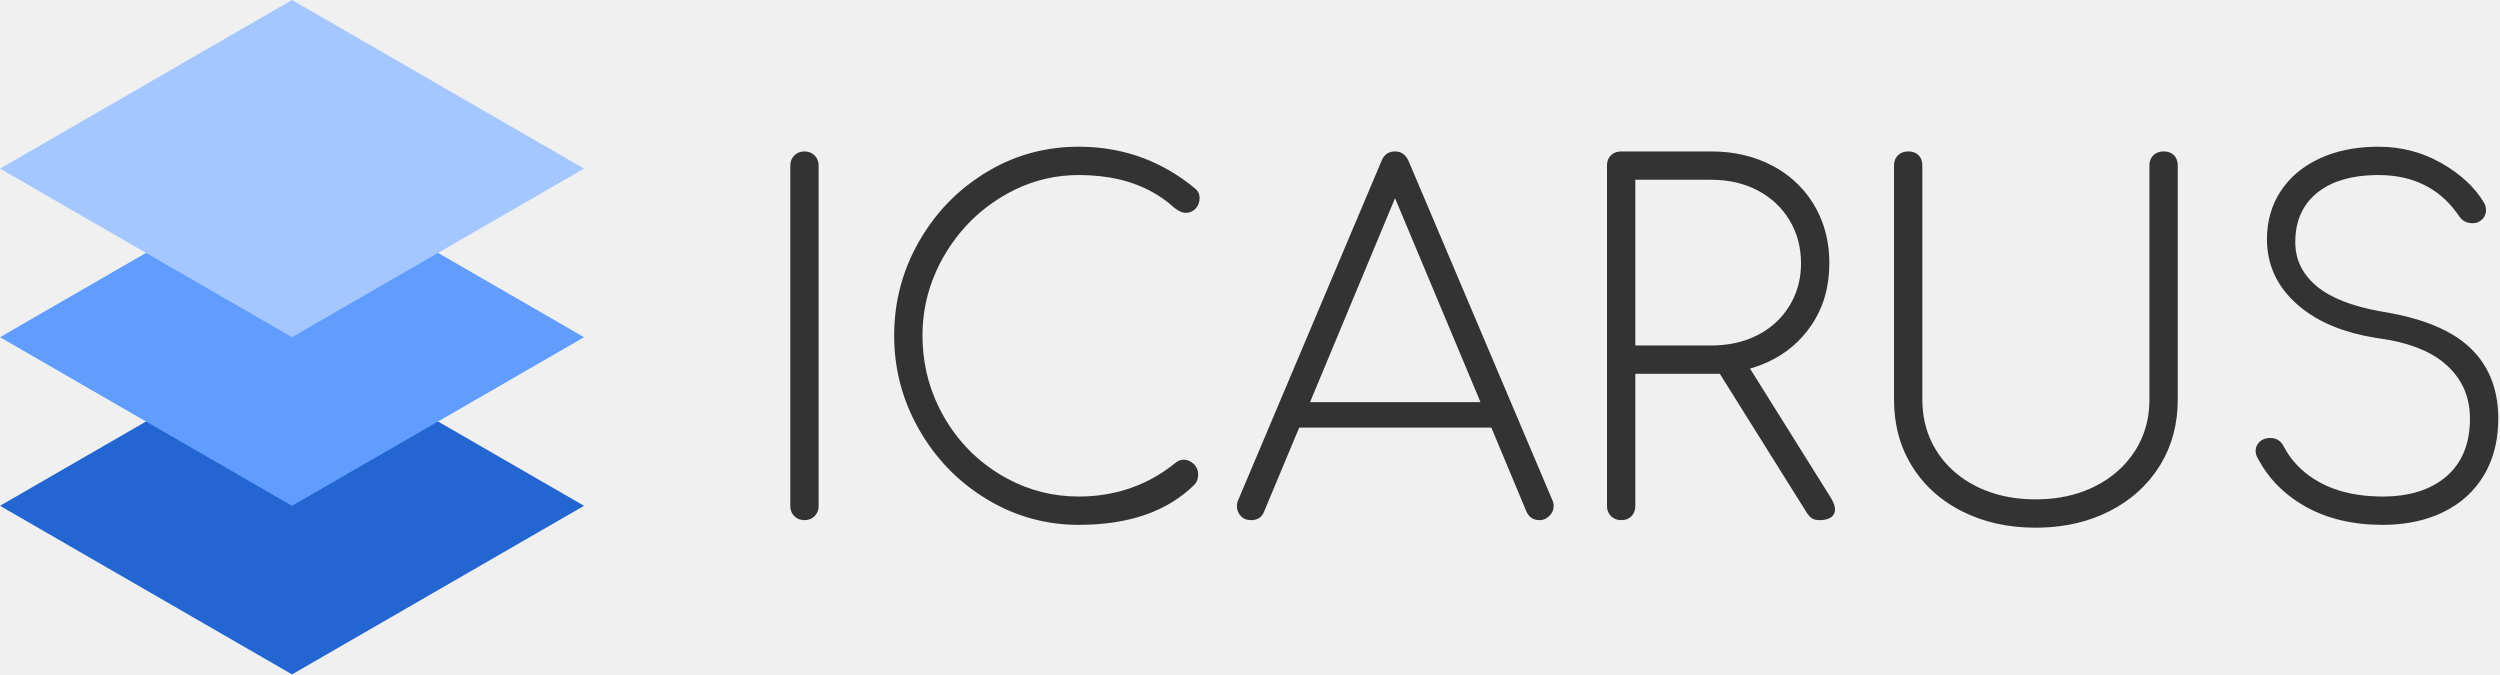
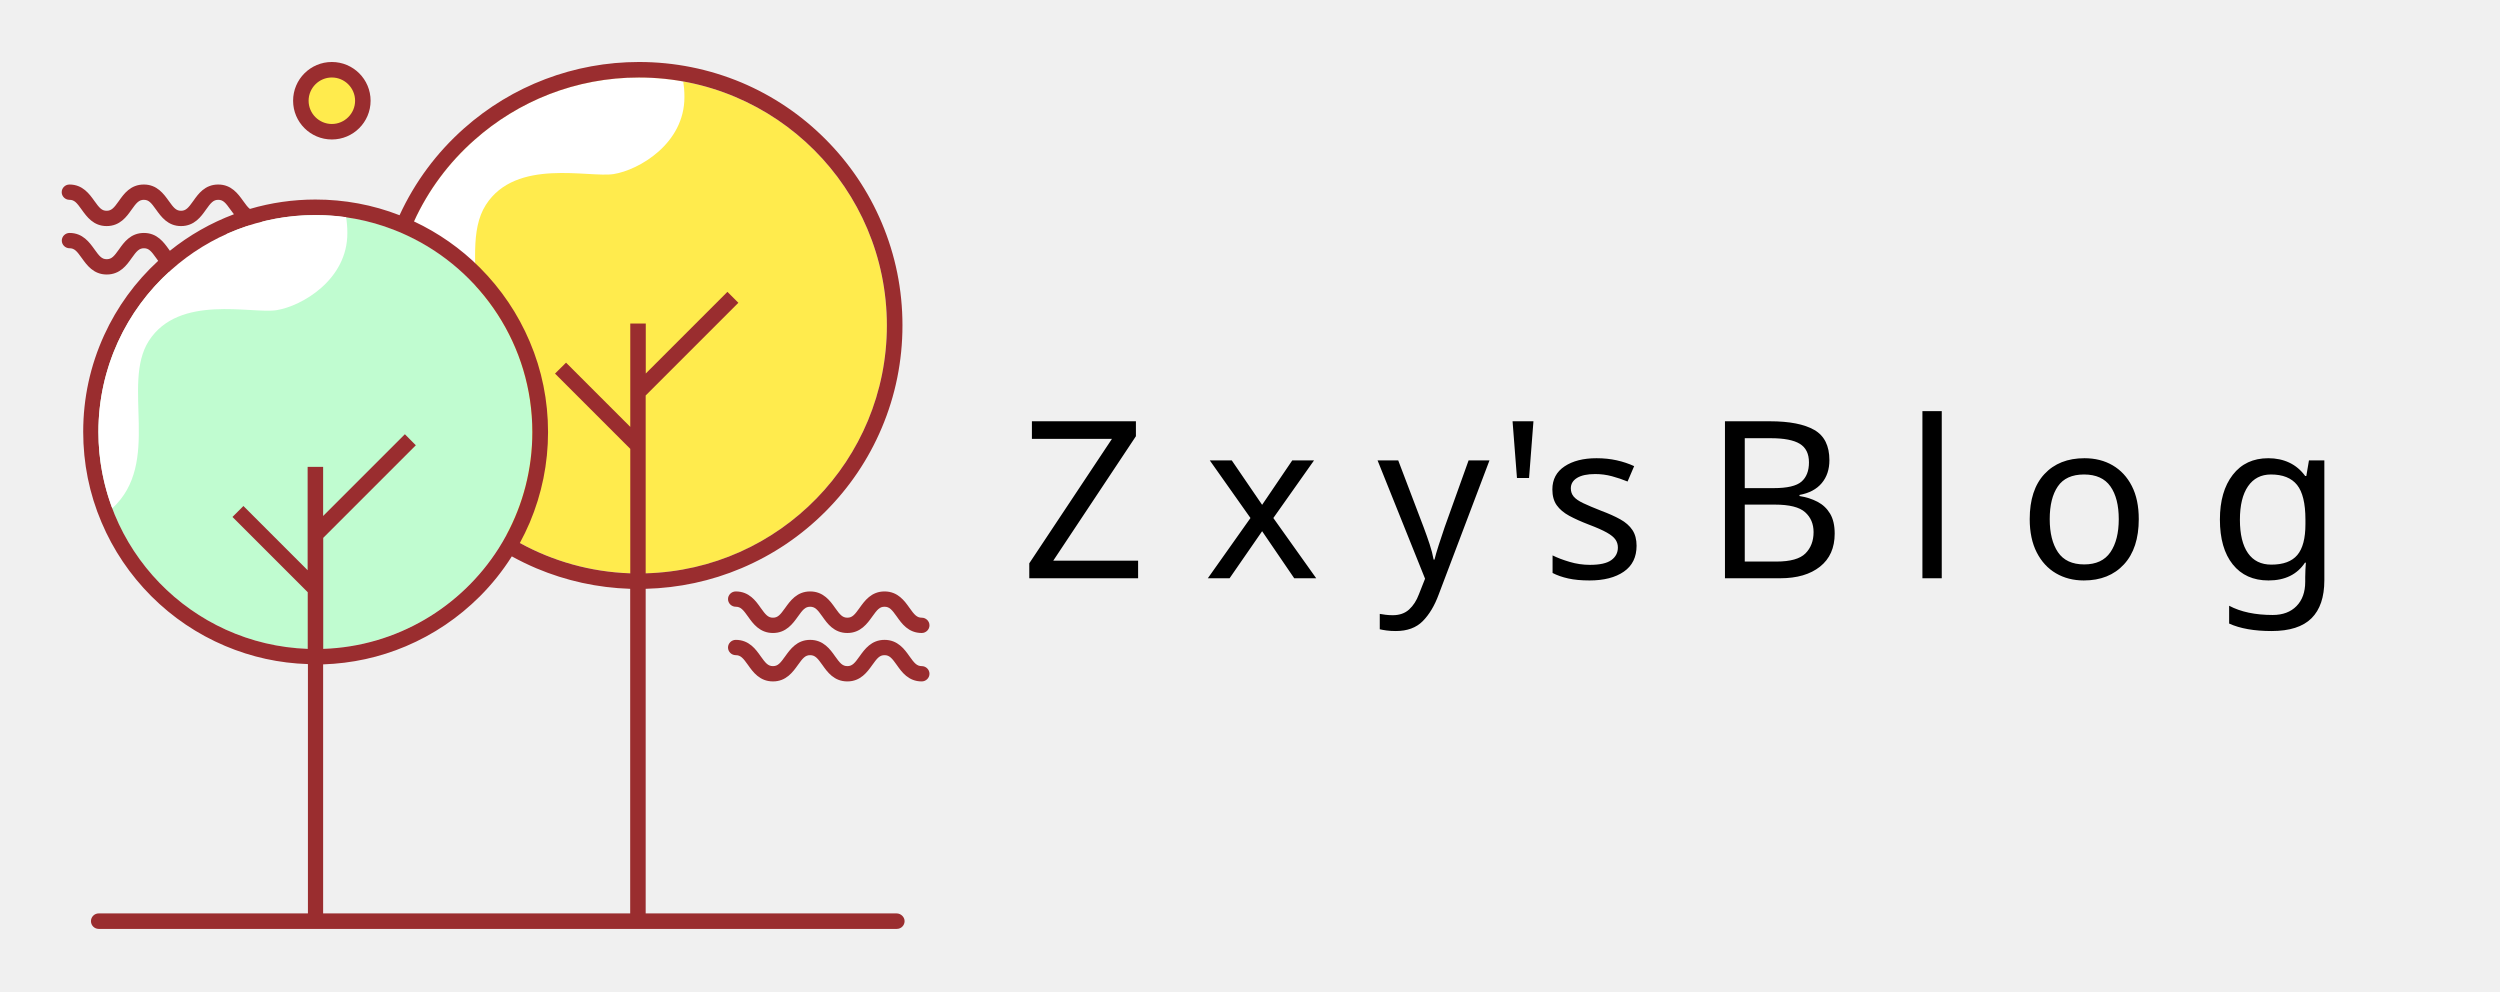
- <svg xmlns="http://www.w3.org/2000/svg" version="1.1" width="949" height="256" viewbox="0 0 949 256">
-   <path fill="#2366d1" d="M110.851 128L221.703 192L110.851 256L0 192Z" />
-   <path fill="#609dff" d="M110.851 64L221.703 128L110.851 192L0 128Z" />
-   <path fill="#a4c7ff" d="M110.851 0L221.703 64L110.851 128L0 64Z" />
-   <g transform="translate(300, 55.695), scale(0.7)" fill="#333">
-     <path d="M 613.888 10.24 L 613.888 137.216 A 60.705 60.705 0 0 0 613.954 140.055 Q 614.553 152.847 620.602 163.316 A 50.135 50.135 0 0 0 621.696 165.12 A 51.598 51.598 0 0 0 624.562 169.185 Q 631.357 177.897 641.762 183.449 A 63.11 63.11 0 0 0 643.456 184.32 A 61.649 61.649 0 0 0 648.369 186.492 Q 659.467 190.833 672.846 191.198 A 90.809 90.809 0 0 0 675.328 191.232 A 90.563 90.563 0 0 0 678.104 191.19 Q 692.78 190.74 704.7 185.489 A 61.259 61.259 0 0 0 707.2 184.32 Q 721.152 177.408 729.088 165.12 A 49.502 49.502 0 0 0 731.322 161.299 Q 736.63 151.203 736.997 139.036 A 60.335 60.335 0 0 0 737.024 137.216 L 737.024 10.24 A 10.857 10.857 0 0 1 737.062 9.315 Q 737.313 6.384 739.2 4.608 A 7.256 7.256 0 0 1 741.925 2.981 Q 743.196 2.56 744.704 2.56 Q 746.956 2.56 748.602 3.369 A 6.472 6.472 0 0 1 750.336 4.608 Q 752.167 6.439 752.361 9.499 A 11.729 11.729 0 0 1 752.384 10.24 L 752.384 137.216 Q 752.384 156.807 743.135 172.194 A 64.077 64.077 0 0 1 742.528 173.184 Q 732.672 188.928 715.136 197.76 Q 698.912 205.931 678.635 206.543 A 109.71 109.71 0 0 1 675.328 206.592 Q 653.056 206.592 635.52 197.76 A 77.835 77.835 0 0 1 632.828 196.338 Q 618.963 188.661 610.337 176.346 A 65.778 65.778 0 0 1 608.256 173.184 Q 598.528 157.44 598.528 137.216 L 598.528 10.24 A 10.857 10.857 0 0 1 598.566 9.315 Q 598.817 6.384 600.704 4.608 A 7.256 7.256 0 0 1 603.429 2.981 Q 604.7 2.56 606.208 2.56 Q 608.46 2.56 610.106 3.369 A 6.472 6.472 0 0 1 611.84 4.608 Q 613.671 6.439 613.865 9.499 A 11.729 11.729 0 0 1 613.888 10.24 Z M 895.488 8.96 A 69.507 69.507 0 0 0 894.88 8.615 Q 879.509 0 861.184 0 A 100.005 100.005 0 0 0 858.79 0.028 Q 842.342 0.422 829.568 6.272 A 61.75 61.75 0 0 0 828.078 6.979 Q 815.456 13.172 808.32 23.936 Q 800.768 35.328 800.768 50.176 Q 800.768 69.697 815.175 83.659 A 59.222 59.222 0 0 0 817.024 85.376 A 60.63 60.63 0 0 0 819.68 87.606 Q 834.727 99.526 859.059 103.529 A 133.91 133.91 0 0 0 861.696 103.936 Q 884.116 107.004 896.419 116.925 A 41.61 41.61 0 0 1 898.432 118.656 A 43.592 43.592 0 0 1 899.28 119.455 Q 910.848 130.653 910.848 147.456 Q 910.848 167.68 898.176 178.688 A 39.281 39.281 0 0 1 893.72 182.034 Q 882.522 189.266 865.531 189.672 A 85.481 85.481 0 0 1 863.488 189.696 A 102.18 102.18 0 0 1 861.3 189.673 Q 845.567 189.336 833.654 184.112 A 55.097 55.097 0 0 1 830.592 182.656 A 56.619 56.619 0 0 1 829.066 181.842 Q 818.274 175.871 811.94 166.114 A 47.528 47.528 0 0 1 809.984 162.816 A 12.115 12.115 0 0 0 809.808 162.46 Q 807.734 158.428 803.571 158.002 A 9.942 9.942 0 0 0 802.56 157.952 A 12.194 12.194 0 0 0 802.217 157.957 Q 798.871 158.051 796.8 160 A 7.449 7.449 0 0 0 796.119 160.731 Q 794.934 162.191 794.688 164.094 A 8.003 8.003 0 0 0 794.624 165.12 A 6.218 6.218 0 0 0 794.708 166.137 Q 794.803 166.708 795.004 167.28 A 7.895 7.895 0 0 0 795.392 168.192 A 65.044 65.044 0 0 0 796.099 169.546 Q 804.091 184.419 819.055 193.615 A 74.4 74.4 0 0 0 821.76 195.2 Q 839.424 205.056 863.488 205.056 Q 879.548 205.056 892.299 199.951 A 62.036 62.036 0 0 0 896.384 198.144 Q 910.592 191.232 918.4 178.176 A 51.186 51.186 0 0 0 920.533 174.225 Q 926.208 162.515 926.208 147.456 A 72.811 72.811 0 0 0 926.178 145.354 Q 925.592 125.061 913.589 111.755 A 49.8 49.8 0 0 0 911.36 109.44 Q 896.512 94.976 864.256 89.6 A 157.882 157.882 0 0 1 862.446 89.288 Q 839.242 85.142 827.904 75.776 A 41.218 41.218 0 0 1 826.977 74.987 Q 816.128 65.472 816.128 51.712 A 49.293 49.293 0 0 1 816.128 51.578 Q 816.175 34.522 828.032 24.96 A 35.234 35.234 0 0 1 828.891 24.289 Q 840.118 15.794 859.213 15.381 A 91.194 91.194 0 0 1 861.184 15.36 A 73.044 73.044 0 0 1 862.037 15.365 Q 888.747 15.677 903.514 35.593 A 59.37 59.37 0 0 1 904.96 37.632 Q 907.22 41.022 911.076 41.419 A 10.261 10.261 0 0 0 912.128 41.472 A 14.543 14.543 0 0 0 912.743 41.459 Q 914.336 41.392 915.2 40.96 A 10.655 10.655 0 0 0 915.336 40.891 Q 916.348 40.366 917.135 39.681 A 7.607 7.607 0 0 0 918.4 38.272 Q 919.197 37.122 919.442 35.787 A 6.761 6.761 0 0 0 919.552 34.56 Q 919.552 32.256 918.528 30.464 Q 911.104 17.92 895.488 8.96 Z M 160.311 0.068 A 110.648 110.648 0 0 0 156.416 0 Q 131.565 0 110.402 11.483 A 99.343 99.343 0 0 0 106.112 13.952 A 109.009 109.009 0 0 0 104.543 14.926 Q 84.677 27.489 72.14 47.479 A 111.393 111.393 0 0 0 69.76 51.456 Q 56.32 75.008 56.32 102.4 Q 56.32 127.331 67.56 149.187 A 107.592 107.592 0 0 0 69.888 153.472 Q 83.456 177.152 106.496 191.104 A 103.444 103.444 0 0 0 108.082 192.045 Q 130.459 205.056 156.416 205.056 Q 197.376 205.056 219.392 183.04 Q 220.918 181.296 221.145 178.624 A 11.364 11.364 0 0 0 221.184 177.664 Q 221.184 174.906 219.514 172.852 A 8.614 8.614 0 0 0 218.752 172.032 A 10.501 10.501 0 0 0 218.638 171.925 Q 216.248 169.728 213.248 169.728 A 6.244 6.244 0 0 0 211.549 169.961 Q 210.906 170.141 210.291 170.463 A 7.508 7.508 0 0 0 209.408 171.008 Q 186.624 189.696 156.416 189.696 Q 135.765 189.696 117.743 180.022 A 87.237 87.237 0 0 1 114.048 177.92 Q 94.464 166.144 83.072 146.048 Q 72.704 127.758 71.772 106.604 A 95.549 95.549 0 0 1 71.68 102.4 Q 71.68 79.616 83.2 59.52 A 97.348 97.348 0 0 1 83.35 59.26 Q 94.847 39.346 114.304 27.392 A 88.056 88.056 0 0 1 117.155 25.713 Q 133.663 16.406 152.218 15.466 A 82.911 82.911 0 0 1 156.416 15.36 A 117.212 117.212 0 0 1 156.817 15.361 Q 180.184 15.441 196.829 24.848 A 63.01 63.01 0 0 1 207.872 32.768 A 23.034 23.034 0 0 0 208.339 33.158 Q 211.641 35.84 214.272 35.84 A 9.974 9.974 0 0 0 214.911 35.82 Q 217.343 35.664 219.009 34.296 A 6.873 6.873 0 0 0 219.904 33.408 A 9.994 9.994 0 0 0 220.133 33.126 Q 221.952 30.799 221.952 27.904 A 8.988 8.988 0 0 0 221.929 27.259 Q 221.724 24.398 219.648 22.784 A 110.881 110.881 0 0 0 219.543 22.697 Q 193.686 1.244 160.311 0.068 Z M 551.168 198.4 L 504.064 123.136 L 499.456 123.136 L 458.24 123.136 L 458.24 194.816 Q 458.24 198.144 456.192 200.32 Q 454.232 202.403 450.865 202.492 A 11.487 11.487 0 0 1 450.56 202.496 Q 447.452 202.496 445.349 200.598 A 7.871 7.871 0 0 1 445.056 200.32 A 7.525 7.525 0 0 1 444.182 199.275 Q 442.889 197.403 442.88 194.85 A 10.179 10.179 0 0 1 442.88 194.816 L 442.88 10.24 A 10.857 10.857 0 0 1 442.918 9.315 Q 443.169 6.384 445.056 4.608 A 7.256 7.256 0 0 1 447.781 2.981 Q 449.052 2.56 450.56 2.56 L 499.456 2.56 Q 517.888 2.56 532.48 10.24 Q 545.954 17.332 553.971 29.662 A 58.968 58.968 0 0 1 555.264 31.744 A 56.737 56.737 0 0 1 560.414 43.13 Q 563.456 52.468 563.456 63.232 Q 563.456 82.2 553.946 96.465 A 56.692 56.692 0 0 1 551.808 99.456 A 58.849 58.849 0 0 1 549.212 102.618 Q 538.621 114.637 522.253 119.779 A 72.195 72.195 0 0 1 520.448 120.32 L 564.48 190.72 Q 566.528 194.304 566.528 196.608 A 6.599 6.599 0 0 1 566.478 197.436 Q 566.253 199.208 565.035 200.395 A 5.625 5.625 0 0 1 564.352 200.96 A 6.473 6.473 0 0 1 563.547 201.443 Q 561.472 202.496 558.08 202.496 Q 555.751 202.496 554.27 201.649 A 4.911 4.911 0 0 1 553.984 201.472 Q 552.654 200.585 551.515 198.93 A 14.447 14.447 0 0 1 551.168 198.4 Z M 399.104 197.632 L 380.16 152.32 L 275.968 152.32 L 257.024 197.632 Q 255.324 202.248 250.396 202.483 A 11.297 11.297 0 0 1 249.856 202.496 A 10.258 10.258 0 0 1 248.931 202.455 Q 246.143 202.203 244.4 200.383 A 6.997 6.997 0 0 1 244.224 200.192 A 8.678 8.678 0 0 1 243.477 199.224 Q 242.176 197.264 242.176 194.816 A 7.805 7.805 0 0 1 242.282 193.521 A 7.181 7.181 0 0 1 242.944 191.488 L 320.512 7.936 A 12.196 12.196 0 0 1 320.852 7.129 Q 322.805 2.936 327.14 2.591 A 10.038 10.038 0 0 1 327.936 2.56 A 9.004 9.004 0 0 1 328.947 2.615 Q 333.29 3.106 335.36 7.936 L 413.184 191.488 Q 413.952 193.024 413.952 194.816 A 7.64 7.64 0 0 1 413.846 196.101 Q 413.457 198.383 411.648 200.192 A 9.044 9.044 0 0 1 410.871 200.886 Q 409.083 202.303 406.879 202.473 A 7.908 7.908 0 0 1 406.272 202.496 A 9.93 9.93 0 0 1 405.339 202.453 Q 400.96 202.04 399.104 197.632 Z M 15.36 10.24 L 15.36 194.816 Q 15.36 197.924 13.462 200.027 A 7.871 7.871 0 0 1 13.184 200.32 A 7.525 7.525 0 0 1 12.139 201.194 Q 10.267 202.487 7.714 202.496 A 10.179 10.179 0 0 1 7.68 202.496 Q 4.572 202.496 2.469 200.598 A 7.871 7.871 0 0 1 2.176 200.32 A 7.525 7.525 0 0 1 1.302 199.275 Q 0.009 197.403 0 194.85 A 10.179 10.179 0 0 1 0 194.816 L 0 10.24 Q 0 7.132 1.898 5.029 A 7.871 7.871 0 0 1 2.176 4.736 A 7.525 7.525 0 0 1 3.221 3.862 Q 5.093 2.569 7.646 2.56 A 10.179 10.179 0 0 1 7.68 2.56 Q 10.788 2.56 12.891 4.458 A 7.871 7.871 0 0 1 13.184 4.736 A 7.525 7.525 0 0 1 14.058 5.781 Q 15.351 7.653 15.36 10.206 A 10.179 10.179 0 0 1 15.36 10.24 Z M 281.856 138.496 L 374.272 138.496 L 327.936 27.904 L 281.856 138.496 Z M 458.24 107.776 L 499.456 107.776 Q 510.418 107.776 519.519 104.362 A 48.175 48.175 0 0 0 524.544 102.144 A 47.471 47.471 0 0 0 527.059 100.761 Q 534.75 96.219 539.878 89.183 A 43.678 43.678 0 0 0 541.824 86.272 Q 547.436 77.109 548.027 65.896 A 50.673 50.673 0 0 0 548.096 63.232 Q 548.096 50.176 541.824 39.808 Q 535.552 29.44 524.544 23.68 Q 513.536 17.92 499.456 17.92 L 458.24 17.92 L 458.24 107.776 Z" vector-effect="non-scaling-stroke" />
+ <svg xmlns="http://www.w3.org/2000/svg" width="2581" height="1024" class="icon">
+   <defs>
+     <style type="text/css" />
+   </defs>
+   <g>
+     <rect fill="none" id="canvas_background" height="1026" width="2583" y="-1" x="-1" />
+   </g>
+   <g>
+     <path id="svg_1" fill="#9A2D2F" d="m951.6,703.5c-13.8,0 -20.7,-9.8 -25.7,-16.9c-5.1,-7.2 -7.7,-10.2 -12.7,-10.2s-7.5,2.9 -12.7,10.2c-5.1,7.1 -12,16.9 -25.7,16.9c-13.8,0 -20.7,-9.8 -25.7,-16.9c-5.1,-7.2 -7.7,-10.2 -12.7,-10.2s-7.5,2.9 -12.7,10.2c-5.1,7.1 -12,16.9 -25.7,16.9s-20.7,-9.8 -25.7,-16.9c-5.1,-7.2 -7.7,-10.2 -12.7,-10.2c-4.4,0 -8,-3.6 -8,-7.9s3.6,-7.9 8,-7.9c13.8,0 20.7,9.8 25.7,16.9c5.1,7.2 7.7,10.2 12.7,10.2s7.5,-2.9 12.7,-10.2c5.1,-7.1 12,-16.9 25.7,-16.9s20.7,9.8 25.7,16.9c5.1,7.2 7.7,10.2 12.7,10.2c5,0 7.5,-2.9 12.7,-10.2c5.1,-7.1 12,-16.9 25.7,-16.9s20.7,9.8 25.7,16.9c5.1,7.2 7.7,10.2 12.7,10.2c4.4,0 8,3.6 8,7.9s-3.6,7.9 -8,7.9zm0,-50c-13.8,0 -20.7,-9.8 -25.7,-16.9c-5.1,-7.2 -7.7,-10.2 -12.7,-10.2s-7.5,2.9 -12.7,10.2c-5.1,7.1 -12,16.9 -25.7,16.9c-13.8,0 -20.7,-9.8 -25.7,-16.9c-5.1,-7.2 -7.7,-10.2 -12.7,-10.2s-7.5,2.9 -12.7,10.2c-5.1,7.1 -12,16.9 -25.7,16.9s-20.7,-9.8 -25.7,-16.9c-5.1,-7.2 -7.7,-10.2 -12.7,-10.2c-4.4,0 -8,-3.6 -8,-7.9s3.6,-7.9 8,-7.9c13.8,0 20.7,9.8 25.7,16.9c5.1,7.2 7.7,10.2 12.7,10.2s7.5,-2.9 12.7,-10.2c5.1,-7.1 12,-16.9 25.7,-16.9s20.7,9.8 25.7,16.9c5.1,7.2 7.7,10.2 12.7,10.2c5,0 7.5,-2.9 12.7,-10.2c5.1,-7.1 12,-16.9 25.7,-16.9s20.7,9.8 25.7,16.9c5.1,7.2 7.7,10.2 12.7,10.2c4.4,0 8,3.6 8,7.9s-3.6,7.9 -8,7.9z" />
+     <path id="svg_2" fill="#FFEB4D" d="m342.6,104m-32,0a32,32 0 1 0 64,0a32,32 0 1 0 -64,0z" />
+     <path id="svg_3" fill="#9A2D2F" d="m342.6,144c-22.1,0 -40,-17.9 -40,-40s17.9,-40 40,-40s40,17.9 40,40s-17.9,40 -40,40zm0,-64c-13.2,0 -24,10.8 -24,24s10.8,24 24,24s24,-10.8 24,-24s-10.8,-24 -24,-24z" />
+     <path id="svg_4" fill="#FFEB4D" d="m915.6,336c0,141.4 -114.6,256 -256,256s-256,-114.6 -256,-256c0,-76.2 33.3,-144.6 86.1,-191.5c45.2,-40.1 104.7,-64.5 169.9,-64.5c141.4,0 256,114.6 256,256z" />
+     <path id="svg_5" fill="#FFFFFF" d="m433.6,403.1c96,-40.7 35,-139.9 68,-191.6c31.1,-48.7 106.3,-27.7 132,-31.8s73.2,-31.2 73,-79.7c0,-6 -0.5,-11.3 -1.2,-15.9c-14.8,-2.7 -30.1,-4.1 -45.8,-4.1c-65.2,0 -124.7,24.4 -169.9,64.5c-52.8,46.9 -86.1,115.3 -86.1,191.5c0,15.4 1.4,30.4 4,45.1c7.4,17.3 16,26.3 26,22z" />
+     <path id="svg_6" fill="#C0FCD0" d="m549.6,446c0,123.7 -100.3,224 -224,224s-224,-100.3 -224,-224c0,-66.6 29,-126.4 75.2,-167.4c39.6,-35.2 91.7,-56.6 148.8,-56.6c123.7,0 224,100.3 224,224z" />
+     <path id="svg_7" fill="#9A2D2F" d="m925.6,943l-259,0l0,-335.1c34.2,-0.9 67.5,-8 98.9,-21.3c32.4,-13.7 61.5,-33.3 86.5,-58.3s44.6,-54.1 58.3,-86.5c14.2,-33.5 21.4,-69.2 21.4,-105.9s-7.2,-72.3 -21.4,-105.9c-13.7,-32.4 -33.3,-61.5 -58.3,-86.5s-54.1,-44.6 -86.5,-58.3c-33.5,-14 -69.2,-21.2 -105.9,-21.2c-66.6,0 -130.7,24.3 -180.5,68.5c-28.4,25.2 -50.8,55.4 -66.6,89.7c-27.7,-10.8 -56.9,-16.2 -86.9,-16.2c-23.1,0 -45.9,3.3 -67.6,9.7c-2.1,-1.6 -4.2,-4.3 -7,-8.3c-5.1,-7.1 -12,-16.9 -25.7,-16.9c-13.8,0 -20.7,9.8 -25.7,16.9c-5.1,7.2 -7.7,10.2 -12.7,10.2c-5,0 -7.5,-2.9 -12.7,-10.2c-5.1,-7.1 -12,-16.9 -25.7,-16.9c-13.8,0 -20.7,9.8 -25.7,16.9c-5.1,7.2 -7.7,10.2 -12.7,10.2c-5,0 -7.5,-2.9 -12.7,-10.2c-5.1,-7.1 -12,-16.9 -25.7,-16.9c-4.4,0 -8,3.6 -8,7.9s3.6,7.9 8,7.9c5,0 7.5,2.9 12.7,10.2c5.1,7.1 12,16.9 25.7,16.9c13.8,0 20.7,-9.8 25.7,-16.9c5.1,-7.2 7.7,-10.2 12.7,-10.2c5,0 7.5,2.9 12.7,10.2c5.1,7.1 12,16.9 25.7,16.9c13.8,0 20.7,-9.8 25.7,-16.9c5.1,-7.2 7.7,-10.2 12.7,-10.2s7.5,2.9 12.7,10.2c1.1,1.5 2.2,3.1 3.5,4.7c-23.7,8.9 -46.1,21.6 -66.1,37.7c-0.4,-0.5 -0.7,-1 -1.1,-1.5c-5.1,-7.1 -12,-16.9 -25.7,-16.9c-13.8,0 -20.7,9.8 -25.7,16.9c-5.1,7.2 -7.7,10.2 -12.7,10.2c-5,0 -7.5,-2.9 -12.7,-10.2c-5.1,-7.1 -12,-16.9 -25.7,-16.9c-4.4,0 -8,3.6 -8,7.9s3.6,7.9 8,7.9c5,0 7.5,2.9 12.7,10.2c5.1,7.1 12,16.9 25.7,16.9c13.8,0 20.7,-9.8 25.7,-16.9c5.1,-7.2 7.7,-10.2 12.7,-10.2c5,0 7.5,2.9 12.7,10.2c0.6,0.9 1.3,1.9 2,2.8c-23.6,21.7 -42.4,47.5 -55.7,76.6c-14.4,31.5 -21.7,65.1 -21.7,99.9c0,32.4 6.3,63.8 18.9,93.4c12.1,28.6 29.4,54.2 51.4,76.3c22,22 47.7,39.3 76.3,51.4c27.2,11.5 55.9,17.8 85.4,18.7l0,257.4l-216,0c-4.4,0 -8,3.6 -8,8s3.6,8 8,8l824,0c4.4,0 8,-3.6 8,-8s-3.9,-8 -8.3,-8zm-435.8,-798.5c45.1,-40.1 104.6,-64.5 169.8,-64.5c141.4,0 256,114.6 256,256c0,139 -110.9,252.2 -249,255.9l0,-183.6l95.7,-95.7l-11.3,-11.3l-84.3,84.3l0,-51.6l-16,0l0,106.7l-66.3,-66.3l-11.4,11.3l77.7,77.7l0,128.5c-41.2,-1.4 -80,-12.6 -114,-31.3c3.7,-6.8 7.1,-13.9 10.2,-21.1c12.5,-29.6 18.9,-61 18.9,-93.4c0,-32.4 -6.3,-63.8 -18.9,-93.4c-12.1,-28.6 -29.4,-54.2 -51.4,-76.3c-19.9,-19.9 -42.8,-35.9 -68.1,-47.8c14.7,-32.3 36.1,-60.9 62.4,-84.1zm-388.2,301.5c0,-65.6 28.2,-124.6 73.1,-165.5c3.3,1.8 7.3,3 12.1,3c13.8,0 20.7,-9.8 25.7,-16.9c5.1,-7.2 7.7,-10.2 12.7,-10.2s7.5,2.9 12.7,10.2c5.1,7.1 12,16.9 25.7,16.9c4.4,0 8,-3.6 8,-7.9s-3.6,-7.9 -8,-7.9c-5,0 -7.5,-2.9 -12.7,-10.2c-3.9,-5.6 -9,-12.7 -17.5,-15.6c7.7,-3.5 15.6,-6.5 23.7,-9.1c2,0.5 4.2,0.8 6.5,0.8c3.3,0 6.1,-2 7.3,-4.8c17.5,-4.4 35.8,-6.7 54.7,-6.7c28.4,0 55.6,5.3 80.6,15c5,1.9 9.9,4 14.7,6.3c76,35.8 128.7,113.1 128.7,202.7c0,38.5 -9.7,74.7 -26.8,106.4c-2.5,4.7 -5.3,9.3 -8.1,13.8c-38.4,60.3 -104.9,101 -181,103.6l0,-114.6l87.8,-87.8l7.8,-7.8l-11.3,-11.4l-4.2,4.2l-80.2,80.2l0,-50.7l-16,0l0,106.7l-66.3,-66.3l-11.3,11.3l77.7,77.7l0,58.5c-120.1,-4.3 -216.1,-102.9 -216.1,-223.9zm232,239.9c29.6,-1 58.3,-7.2 85.4,-18.7c28.6,-12.1 54.2,-29.4 76.3,-51.4c12.6,-12.6 23.7,-26.5 33.1,-41.4c8.2,4.5 16.6,8.6 25.3,12.3c30.8,13 63.3,20.1 96.9,21.2l0,335.1l-317,0l0,-257.1z" />
+     <path id="svg_8" fill="#FFFFFF" d="m176.8,278.6c-46.1,41 -75.2,100.8 -75.2,167.4c0,27.7 5.1,54.3 14.3,78.8c51.3,-47.1 9.1,-127.9 37.7,-172.8c31.1,-48.7 106.3,-27.7 132,-31.8s73.2,-31.2 73,-79.7c0,-6.1 -0.5,-11.5 -1.3,-16.3c-10.4,-1.5 -20.9,-2.2 -31.7,-2.2c-57.1,0 -109.3,21.4 -148.8,56.6z" />
+     <text style="cursor: move;" xml:space="preserve" text-anchor="start" font-family="Oswald, sans-serif" font-size="227" id="svg_10" y="597" x="1054" stroke-width="0" stroke="#000" fill="#000000">Z x y's B l o g</text>
  </g>
</svg>
